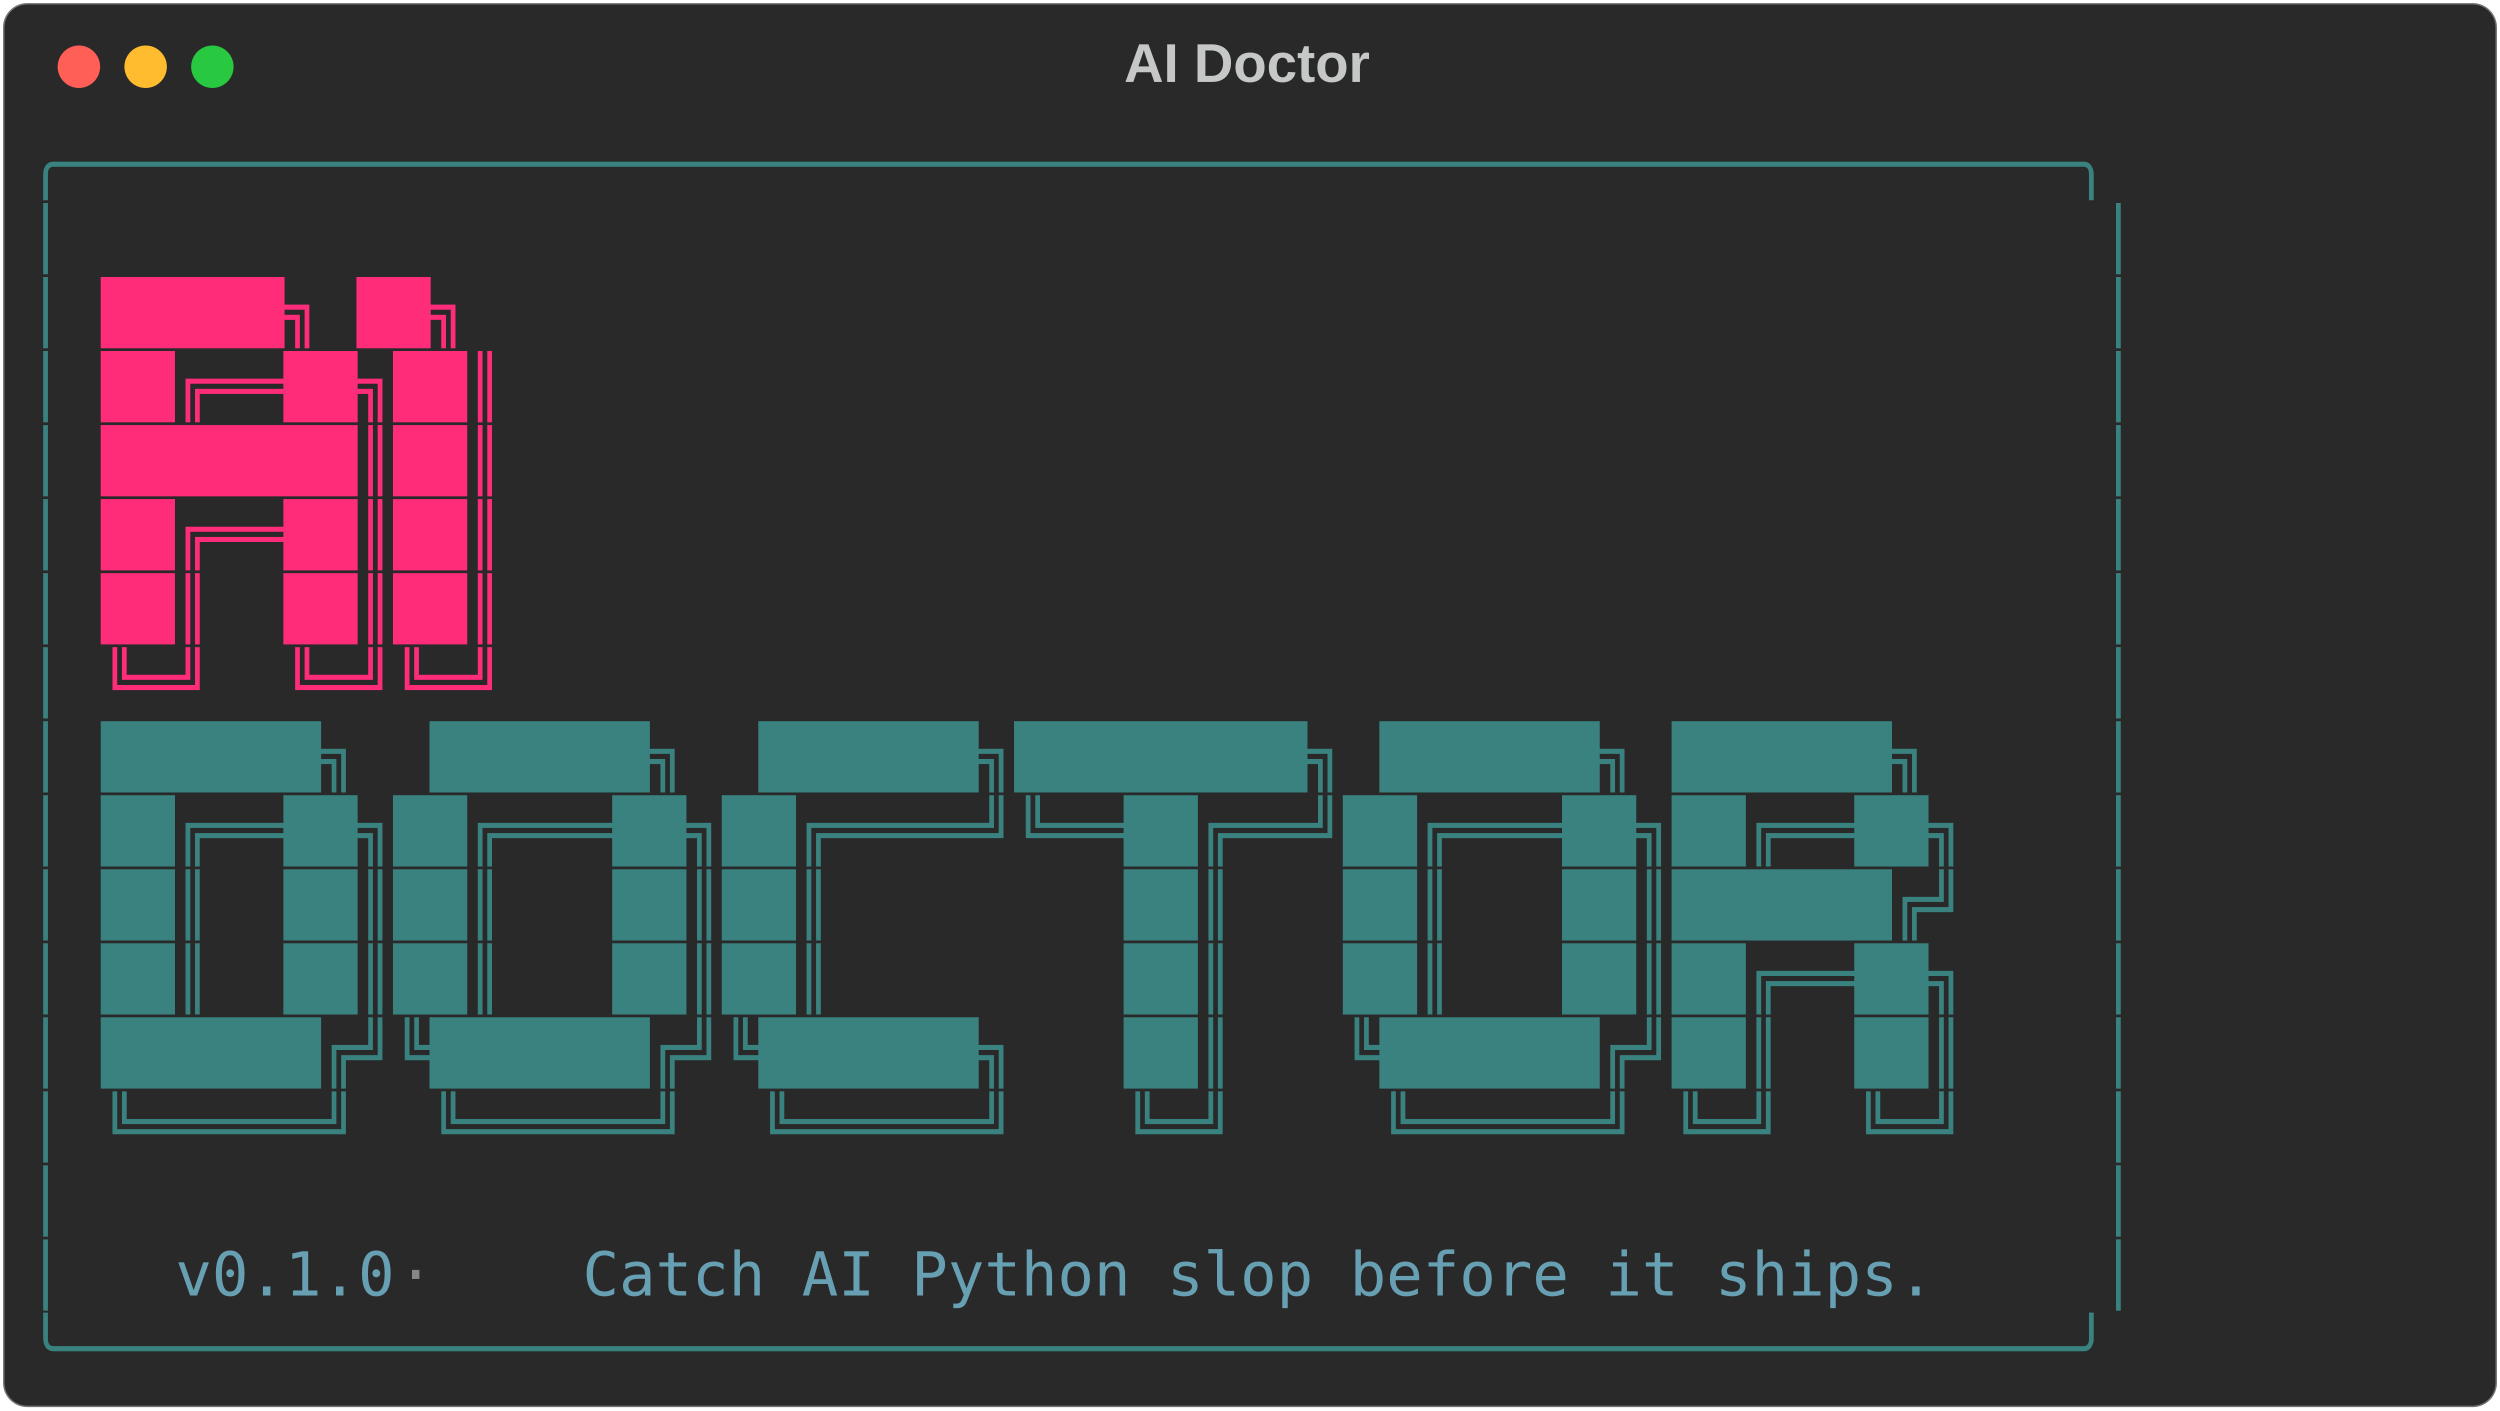
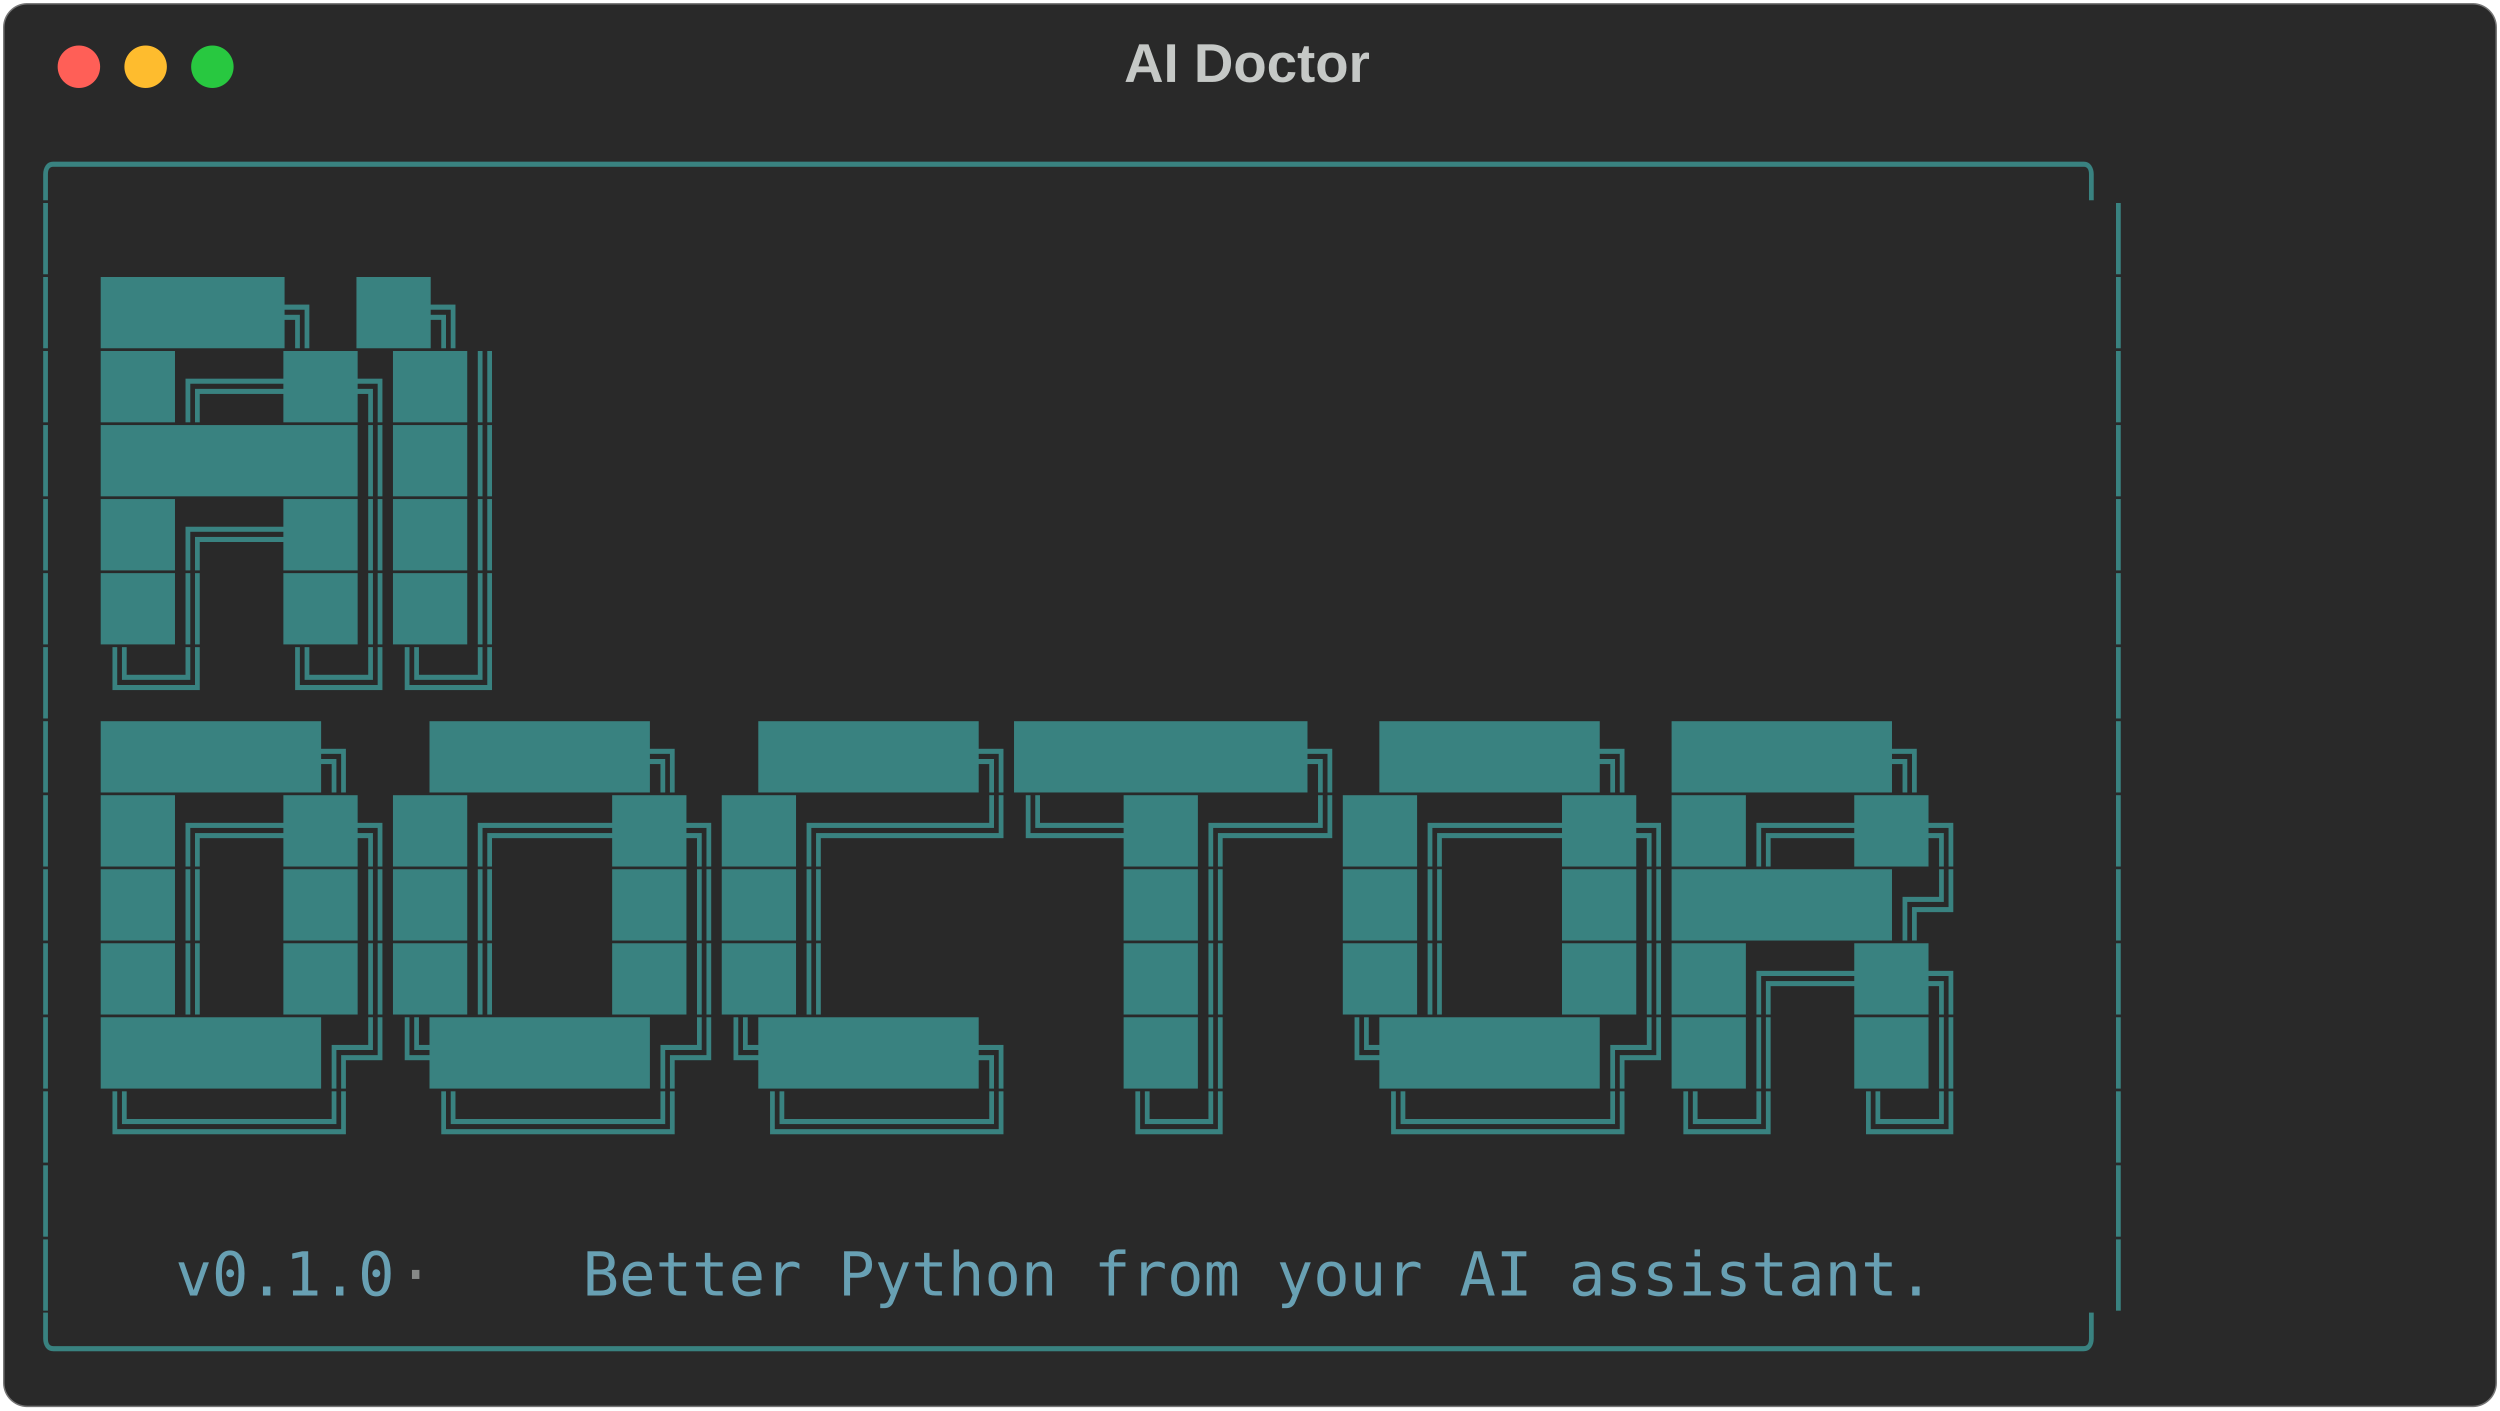
<svg xmlns="http://www.w3.org/2000/svg" class="rich-terminal" viewBox="0 0 824 464.8">
  <style>

    @font-face {
        font-family: "Fira Code";
        src: local("FiraCode-Regular"),
                url("https://cdnjs.cloudflare.com/ajax/libs/firacode/6.2.0/woff2/FiraCode-Regular.woff2") format("woff2"),
                url("https://cdnjs.cloudflare.com/ajax/libs/firacode/6.2.0/woff/FiraCode-Regular.woff") format("woff");
        font-style: normal;
        font-weight: 400;
    }
    @font-face {
        font-family: "Fira Code";
        src: local("FiraCode-Bold"),
                url("https://cdnjs.cloudflare.com/ajax/libs/firacode/6.2.0/woff2/FiraCode-Bold.woff2") format("woff2"),
                url("https://cdnjs.cloudflare.com/ajax/libs/firacode/6.2.0/woff/FiraCode-Bold.woff") format("woff");
        font-style: bold;
        font-weight: 700;
    }

-     .terminal-567597057-matrix {
+     .terminal-2333266278-matrix {
        font-family: Fira Code, monospace;
        font-size: 20px;
        line-height: 24.4px;
        font-variant-east-asian: full-width;
    }

-     .terminal-567597057-title {
+     .terminal-2333266278-title {
        font-size: 18px;
        font-weight: bold;
        font-family: arial;
    }

-     .terminal-567597057-r1 { fill: #398280 }
- .terminal-567597057-r2 { fill: #c5c8c6 }
- .terminal-567597057-r3 { fill: #ff2c7a;font-weight: bold }
- .terminal-567597057-r4 { fill: #398280;font-weight: bold }
- .terminal-567597057-r5 { fill: #68a0b3 }
- .terminal-567597057-r6 { fill: #868887 }
+     .terminal-2333266278-r1 { fill: #398280 }
+ .terminal-2333266278-r2 { fill: #c5c8c6 }
+ .terminal-2333266278-r3 { fill: #398280;font-weight: bold }
+ .terminal-2333266278-r4 { fill: #68a0b3 }
+ .terminal-2333266278-r5 { fill: #868887 }
    </style>
  <defs>
-     <clipPath id="terminal-567597057-clip-terminal">
+     <clipPath id="terminal-2333266278-clip-terminal">
      <rect x="0" y="0" width="804.2" height="413.8" />
    </clipPath>
-     <clipPath id="terminal-567597057-line-0">
+     <clipPath id="terminal-2333266278-line-0">
      <rect x="0" y="1.5" width="805.2" height="24.65" />
    </clipPath>
-     <clipPath id="terminal-567597057-line-1">
+     <clipPath id="terminal-2333266278-line-1">
      <rect x="0" y="25.9" width="805.2" height="24.65" />
    </clipPath>
-     <clipPath id="terminal-567597057-line-2">
+     <clipPath id="terminal-2333266278-line-2">
      <rect x="0" y="50.3" width="805.2" height="24.65" />
    </clipPath>
-     <clipPath id="terminal-567597057-line-3">
+     <clipPath id="terminal-2333266278-line-3">
      <rect x="0" y="74.7" width="805.2" height="24.65" />
    </clipPath>
-     <clipPath id="terminal-567597057-line-4">
+     <clipPath id="terminal-2333266278-line-4">
      <rect x="0" y="99.1" width="805.2" height="24.65" />
    </clipPath>
-     <clipPath id="terminal-567597057-line-5">
+     <clipPath id="terminal-2333266278-line-5">
      <rect x="0" y="123.5" width="805.2" height="24.65" />
    </clipPath>
-     <clipPath id="terminal-567597057-line-6">
+     <clipPath id="terminal-2333266278-line-6">
      <rect x="0" y="147.9" width="805.2" height="24.65" />
    </clipPath>
-     <clipPath id="terminal-567597057-line-7">
+     <clipPath id="terminal-2333266278-line-7">
      <rect x="0" y="172.3" width="805.2" height="24.65" />
    </clipPath>
-     <clipPath id="terminal-567597057-line-8">
+     <clipPath id="terminal-2333266278-line-8">
      <rect x="0" y="196.7" width="805.2" height="24.65" />
    </clipPath>
-     <clipPath id="terminal-567597057-line-9">
+     <clipPath id="terminal-2333266278-line-9">
      <rect x="0" y="221.1" width="805.2" height="24.65" />
    </clipPath>
-     <clipPath id="terminal-567597057-line-10">
+     <clipPath id="terminal-2333266278-line-10">
      <rect x="0" y="245.5" width="805.2" height="24.65" />
    </clipPath>
-     <clipPath id="terminal-567597057-line-11">
+     <clipPath id="terminal-2333266278-line-11">
      <rect x="0" y="269.9" width="805.2" height="24.65" />
    </clipPath>
-     <clipPath id="terminal-567597057-line-12">
+     <clipPath id="terminal-2333266278-line-12">
      <rect x="0" y="294.3" width="805.2" height="24.65" />
    </clipPath>
-     <clipPath id="terminal-567597057-line-13">
+     <clipPath id="terminal-2333266278-line-13">
      <rect x="0" y="318.7" width="805.2" height="24.65" />
    </clipPath>
-     <clipPath id="terminal-567597057-line-14">
+     <clipPath id="terminal-2333266278-line-14">
      <rect x="0" y="343.1" width="805.2" height="24.65" />
    </clipPath>
-     <clipPath id="terminal-567597057-line-15">
+     <clipPath id="terminal-2333266278-line-15">
      <rect x="0" y="367.5" width="805.2" height="24.65" />
    </clipPath>
  </defs>
  <rect fill="#292929" stroke="rgba(255,255,255,0.35)" stroke-width="1" x="1" y="1" width="822" height="462.8" rx="8" />
-   <text class="terminal-567597057-title" fill="#c5c8c6" text-anchor="middle" x="411" y="27">AI Doctor</text>
+   <text class="terminal-2333266278-title" fill="#c5c8c6" text-anchor="middle" x="411" y="27">AI Doctor</text>
  <g transform="translate(26,22)">
    <circle cx="0" cy="0" r="7" fill="#ff5f57" />
    <circle cx="22" cy="0" r="7" fill="#febc2e" />
    <circle cx="44" cy="0" r="7" fill="#28c840" />
  </g>
-   <g transform="translate(9, 41)" clip-path="url(#terminal-567597057-clip-terminal)">
-     <g class="terminal-567597057-matrix">
-       <text class="terminal-567597057-r1" x="0" y="20" textLength="695.4" clip-path="url(#terminal-567597057-line-0)">╭───────────────────────────────────────────────────────╮</text>
-       <text class="terminal-567597057-r2" x="805.2" y="20" textLength="12.2" clip-path="url(#terminal-567597057-line-0)">
+   <g transform="translate(9, 41)" clip-path="url(#terminal-2333266278-clip-terminal)">
+     <g class="terminal-2333266278-matrix">
+       <text class="terminal-2333266278-r1" x="0" y="20" textLength="695.4" clip-path="url(#terminal-2333266278-line-0)">╭───────────────────────────────────────────────────────╮</text>
+       <text class="terminal-2333266278-r2" x="805.2" y="20" textLength="12.2" clip-path="url(#terminal-2333266278-line-0)">
</text>
-       <text class="terminal-567597057-r1" x="0" y="44.4" textLength="12.2" clip-path="url(#terminal-567597057-line-1)">│</text>
-       <text class="terminal-567597057-r1" x="683.2" y="44.4" textLength="12.2" clip-path="url(#terminal-567597057-line-1)">│</text>
-       <text class="terminal-567597057-r2" x="805.2" y="44.4" textLength="12.2" clip-path="url(#terminal-567597057-line-1)">
+       <text class="terminal-2333266278-r1" x="0" y="44.4" textLength="12.2" clip-path="url(#terminal-2333266278-line-1)">│</text>
+       <text class="terminal-2333266278-r1" x="683.2" y="44.4" textLength="12.2" clip-path="url(#terminal-2333266278-line-1)">│</text>
+       <text class="terminal-2333266278-r2" x="805.2" y="44.4" textLength="12.2" clip-path="url(#terminal-2333266278-line-1)">
</text>
-       <text class="terminal-567597057-r1" x="0" y="68.8" textLength="12.2" clip-path="url(#terminal-567597057-line-2)">│</text>
-       <text class="terminal-567597057-r3" x="24.4" y="68.8" textLength="146.4" clip-path="url(#terminal-567597057-line-2)">  █████╗ ██╗</text>
-       <text class="terminal-567597057-r1" x="683.2" y="68.8" textLength="12.2" clip-path="url(#terminal-567597057-line-2)">│</text>
-       <text class="terminal-567597057-r2" x="805.2" y="68.8" textLength="12.2" clip-path="url(#terminal-567597057-line-2)">
+       <text class="terminal-2333266278-r1" x="0" y="68.8" textLength="12.2" clip-path="url(#terminal-2333266278-line-2)">│</text>
+       <text class="terminal-2333266278-r3" x="24.4" y="68.8" textLength="146.4" clip-path="url(#terminal-2333266278-line-2)">  █████╗ ██╗</text>
+       <text class="terminal-2333266278-r1" x="683.2" y="68.8" textLength="12.2" clip-path="url(#terminal-2333266278-line-2)">│</text>
+       <text class="terminal-2333266278-r2" x="805.2" y="68.8" textLength="12.2" clip-path="url(#terminal-2333266278-line-2)">
</text>
-       <text class="terminal-567597057-r1" x="0" y="93.2" textLength="12.2" clip-path="url(#terminal-567597057-line-3)">│</text>
-       <text class="terminal-567597057-r3" x="24.4" y="93.2" textLength="158.6" clip-path="url(#terminal-567597057-line-3)">  ██╔══██╗██║</text>
-       <text class="terminal-567597057-r1" x="683.2" y="93.2" textLength="12.2" clip-path="url(#terminal-567597057-line-3)">│</text>
-       <text class="terminal-567597057-r2" x="805.2" y="93.2" textLength="12.2" clip-path="url(#terminal-567597057-line-3)">
+       <text class="terminal-2333266278-r1" x="0" y="93.2" textLength="12.2" clip-path="url(#terminal-2333266278-line-3)">│</text>
+       <text class="terminal-2333266278-r3" x="24.4" y="93.2" textLength="158.6" clip-path="url(#terminal-2333266278-line-3)">  ██╔══██╗██║</text>
+       <text class="terminal-2333266278-r1" x="683.2" y="93.2" textLength="12.2" clip-path="url(#terminal-2333266278-line-3)">│</text>
+       <text class="terminal-2333266278-r2" x="805.2" y="93.2" textLength="12.2" clip-path="url(#terminal-2333266278-line-3)">
</text>
-       <text class="terminal-567597057-r1" x="0" y="117.6" textLength="12.2" clip-path="url(#terminal-567597057-line-4)">│</text>
-       <text class="terminal-567597057-r3" x="24.4" y="117.6" textLength="158.6" clip-path="url(#terminal-567597057-line-4)">  ███████║██║</text>
-       <text class="terminal-567597057-r1" x="683.2" y="117.6" textLength="12.2" clip-path="url(#terminal-567597057-line-4)">│</text>
-       <text class="terminal-567597057-r2" x="805.2" y="117.6" textLength="12.2" clip-path="url(#terminal-567597057-line-4)">
+       <text class="terminal-2333266278-r1" x="0" y="117.6" textLength="12.2" clip-path="url(#terminal-2333266278-line-4)">│</text>
+       <text class="terminal-2333266278-r3" x="24.4" y="117.6" textLength="158.6" clip-path="url(#terminal-2333266278-line-4)">  ███████║██║</text>
+       <text class="terminal-2333266278-r1" x="683.2" y="117.6" textLength="12.2" clip-path="url(#terminal-2333266278-line-4)">│</text>
+       <text class="terminal-2333266278-r2" x="805.2" y="117.6" textLength="12.2" clip-path="url(#terminal-2333266278-line-4)">
</text>
-       <text class="terminal-567597057-r1" x="0" y="142" textLength="12.2" clip-path="url(#terminal-567597057-line-5)">│</text>
-       <text class="terminal-567597057-r3" x="24.4" y="142" textLength="158.6" clip-path="url(#terminal-567597057-line-5)">  ██╔══██║██║</text>
-       <text class="terminal-567597057-r1" x="683.2" y="142" textLength="12.2" clip-path="url(#terminal-567597057-line-5)">│</text>
-       <text class="terminal-567597057-r2" x="805.2" y="142" textLength="12.2" clip-path="url(#terminal-567597057-line-5)">
+       <text class="terminal-2333266278-r1" x="0" y="142" textLength="12.2" clip-path="url(#terminal-2333266278-line-5)">│</text>
+       <text class="terminal-2333266278-r3" x="24.4" y="142" textLength="158.6" clip-path="url(#terminal-2333266278-line-5)">  ██╔══██║██║</text>
+       <text class="terminal-2333266278-r1" x="683.2" y="142" textLength="12.2" clip-path="url(#terminal-2333266278-line-5)">│</text>
+       <text class="terminal-2333266278-r2" x="805.2" y="142" textLength="12.2" clip-path="url(#terminal-2333266278-line-5)">
</text>
-       <text class="terminal-567597057-r1" x="0" y="166.4" textLength="12.2" clip-path="url(#terminal-567597057-line-6)">│</text>
-       <text class="terminal-567597057-r3" x="24.4" y="166.4" textLength="158.6" clip-path="url(#terminal-567597057-line-6)">  ██║  ██║██║</text>
-       <text class="terminal-567597057-r1" x="683.2" y="166.4" textLength="12.2" clip-path="url(#terminal-567597057-line-6)">│</text>
-       <text class="terminal-567597057-r2" x="805.2" y="166.4" textLength="12.2" clip-path="url(#terminal-567597057-line-6)">
+       <text class="terminal-2333266278-r1" x="0" y="166.4" textLength="12.2" clip-path="url(#terminal-2333266278-line-6)">│</text>
+       <text class="terminal-2333266278-r3" x="24.4" y="166.4" textLength="158.6" clip-path="url(#terminal-2333266278-line-6)">  ██║  ██║██║</text>
+       <text class="terminal-2333266278-r1" x="683.2" y="166.4" textLength="12.2" clip-path="url(#terminal-2333266278-line-6)">│</text>
+       <text class="terminal-2333266278-r2" x="805.2" y="166.4" textLength="12.2" clip-path="url(#terminal-2333266278-line-6)">
</text>
-       <text class="terminal-567597057-r1" x="0" y="190.8" textLength="12.2" clip-path="url(#terminal-567597057-line-7)">│</text>
-       <text class="terminal-567597057-r3" x="24.4" y="190.8" textLength="158.6" clip-path="url(#terminal-567597057-line-7)">  ╚═╝  ╚═╝╚═╝</text>
-       <text class="terminal-567597057-r1" x="683.2" y="190.8" textLength="12.2" clip-path="url(#terminal-567597057-line-7)">│</text>
-       <text class="terminal-567597057-r2" x="805.2" y="190.8" textLength="12.2" clip-path="url(#terminal-567597057-line-7)">
+       <text class="terminal-2333266278-r1" x="0" y="190.8" textLength="12.2" clip-path="url(#terminal-2333266278-line-7)">│</text>
+       <text class="terminal-2333266278-r3" x="24.4" y="190.8" textLength="158.6" clip-path="url(#terminal-2333266278-line-7)">  ╚═╝  ╚═╝╚═╝</text>
+       <text class="terminal-2333266278-r1" x="683.2" y="190.8" textLength="12.2" clip-path="url(#terminal-2333266278-line-7)">│</text>
+       <text class="terminal-2333266278-r2" x="805.2" y="190.8" textLength="12.2" clip-path="url(#terminal-2333266278-line-7)">
</text>
-       <text class="terminal-567597057-r1" x="0" y="215.2" textLength="12.2" clip-path="url(#terminal-567597057-line-8)">│</text>
-       <text class="terminal-567597057-r4" x="24.4" y="215.2" textLength="634.4" clip-path="url(#terminal-567597057-line-8)">  ██████╗  ██████╗  ██████╗████████╗ ██████╗ ██████╗</text>
-       <text class="terminal-567597057-r1" x="683.2" y="215.2" textLength="12.2" clip-path="url(#terminal-567597057-line-8)">│</text>
-       <text class="terminal-567597057-r2" x="805.2" y="215.2" textLength="12.2" clip-path="url(#terminal-567597057-line-8)">
+       <text class="terminal-2333266278-r1" x="0" y="215.2" textLength="12.2" clip-path="url(#terminal-2333266278-line-8)">│</text>
+       <text class="terminal-2333266278-r3" x="24.4" y="215.2" textLength="634.4" clip-path="url(#terminal-2333266278-line-8)">  ██████╗  ██████╗  ██████╗████████╗ ██████╗ ██████╗</text>
+       <text class="terminal-2333266278-r1" x="683.2" y="215.2" textLength="12.2" clip-path="url(#terminal-2333266278-line-8)">│</text>
+       <text class="terminal-2333266278-r2" x="805.2" y="215.2" textLength="12.2" clip-path="url(#terminal-2333266278-line-8)">
</text>
-       <text class="terminal-567597057-r1" x="0" y="239.6" textLength="12.2" clip-path="url(#terminal-567597057-line-9)">│</text>
-       <text class="terminal-567597057-r4" x="24.4" y="239.6" textLength="646.6" clip-path="url(#terminal-567597057-line-9)">  ██╔══██╗██╔═══██╗██╔════╝╚══██╔══╝██╔═══██╗██╔══██╗</text>
-       <text class="terminal-567597057-r1" x="683.2" y="239.6" textLength="12.2" clip-path="url(#terminal-567597057-line-9)">│</text>
-       <text class="terminal-567597057-r2" x="805.2" y="239.6" textLength="12.2" clip-path="url(#terminal-567597057-line-9)">
+       <text class="terminal-2333266278-r1" x="0" y="239.6" textLength="12.2" clip-path="url(#terminal-2333266278-line-9)">│</text>
+       <text class="terminal-2333266278-r3" x="24.4" y="239.6" textLength="646.6" clip-path="url(#terminal-2333266278-line-9)">  ██╔══██╗██╔═══██╗██╔════╝╚══██╔══╝██╔═══██╗██╔══██╗</text>
+       <text class="terminal-2333266278-r1" x="683.2" y="239.6" textLength="12.2" clip-path="url(#terminal-2333266278-line-9)">│</text>
+       <text class="terminal-2333266278-r2" x="805.2" y="239.6" textLength="12.2" clip-path="url(#terminal-2333266278-line-9)">
</text>
-       <text class="terminal-567597057-r1" x="0" y="264" textLength="12.2" clip-path="url(#terminal-567597057-line-10)">│</text>
-       <text class="terminal-567597057-r4" x="24.4" y="264" textLength="646.6" clip-path="url(#terminal-567597057-line-10)">  ██║  ██║██║   ██║██║        ██║   ██║   ██║██████╔╝</text>
-       <text class="terminal-567597057-r1" x="683.2" y="264" textLength="12.2" clip-path="url(#terminal-567597057-line-10)">│</text>
-       <text class="terminal-567597057-r2" x="805.2" y="264" textLength="12.2" clip-path="url(#terminal-567597057-line-10)">
+       <text class="terminal-2333266278-r1" x="0" y="264" textLength="12.2" clip-path="url(#terminal-2333266278-line-10)">│</text>
+       <text class="terminal-2333266278-r3" x="24.4" y="264" textLength="646.6" clip-path="url(#terminal-2333266278-line-10)">  ██║  ██║██║   ██║██║        ██║   ██║   ██║██████╔╝</text>
+       <text class="terminal-2333266278-r1" x="683.2" y="264" textLength="12.2" clip-path="url(#terminal-2333266278-line-10)">│</text>
+       <text class="terminal-2333266278-r2" x="805.2" y="264" textLength="12.2" clip-path="url(#terminal-2333266278-line-10)">
</text>
-       <text class="terminal-567597057-r1" x="0" y="288.4" textLength="12.2" clip-path="url(#terminal-567597057-line-11)">│</text>
-       <text class="terminal-567597057-r4" x="24.4" y="288.4" textLength="646.6" clip-path="url(#terminal-567597057-line-11)">  ██║  ██║██║   ██║██║        ██║   ██║   ██║██╔══██╗</text>
-       <text class="terminal-567597057-r1" x="683.2" y="288.4" textLength="12.2" clip-path="url(#terminal-567597057-line-11)">│</text>
-       <text class="terminal-567597057-r2" x="805.2" y="288.4" textLength="12.2" clip-path="url(#terminal-567597057-line-11)">
+       <text class="terminal-2333266278-r1" x="0" y="288.4" textLength="12.2" clip-path="url(#terminal-2333266278-line-11)">│</text>
+       <text class="terminal-2333266278-r3" x="24.4" y="288.4" textLength="646.6" clip-path="url(#terminal-2333266278-line-11)">  ██║  ██║██║   ██║██║        ██║   ██║   ██║██╔══██╗</text>
+       <text class="terminal-2333266278-r1" x="683.2" y="288.4" textLength="12.2" clip-path="url(#terminal-2333266278-line-11)">│</text>
+       <text class="terminal-2333266278-r2" x="805.2" y="288.4" textLength="12.2" clip-path="url(#terminal-2333266278-line-11)">
</text>
-       <text class="terminal-567597057-r1" x="0" y="312.8" textLength="12.2" clip-path="url(#terminal-567597057-line-12)">│</text>
-       <text class="terminal-567597057-r4" x="24.4" y="312.8" textLength="646.6" clip-path="url(#terminal-567597057-line-12)">  ██████╔╝╚██████╔╝╚██████╗   ██║   ╚██████╔╝██║  ██║</text>
-       <text class="terminal-567597057-r1" x="683.2" y="312.8" textLength="12.2" clip-path="url(#terminal-567597057-line-12)">│</text>
-       <text class="terminal-567597057-r2" x="805.2" y="312.8" textLength="12.2" clip-path="url(#terminal-567597057-line-12)">
+       <text class="terminal-2333266278-r1" x="0" y="312.8" textLength="12.2" clip-path="url(#terminal-2333266278-line-12)">│</text>
+       <text class="terminal-2333266278-r3" x="24.4" y="312.8" textLength="646.6" clip-path="url(#terminal-2333266278-line-12)">  ██████╔╝╚██████╔╝╚██████╗   ██║   ╚██████╔╝██║  ██║</text>
+       <text class="terminal-2333266278-r1" x="683.2" y="312.8" textLength="12.2" clip-path="url(#terminal-2333266278-line-12)">│</text>
+       <text class="terminal-2333266278-r2" x="805.2" y="312.8" textLength="12.2" clip-path="url(#terminal-2333266278-line-12)">
</text>
-       <text class="terminal-567597057-r1" x="0" y="337.2" textLength="12.2" clip-path="url(#terminal-567597057-line-13)">│</text>
-       <text class="terminal-567597057-r4" x="24.4" y="337.2" textLength="646.6" clip-path="url(#terminal-567597057-line-13)">  ╚═════╝  ╚═════╝  ╚═════╝   ╚═╝    ╚═════╝ ╚═╝  ╚═╝</text>
-       <text class="terminal-567597057-r1" x="683.2" y="337.2" textLength="12.2" clip-path="url(#terminal-567597057-line-13)">│</text>
-       <text class="terminal-567597057-r2" x="805.2" y="337.2" textLength="12.2" clip-path="url(#terminal-567597057-line-13)">
+       <text class="terminal-2333266278-r1" x="0" y="337.2" textLength="12.2" clip-path="url(#terminal-2333266278-line-13)">│</text>
+       <text class="terminal-2333266278-r3" x="24.4" y="337.2" textLength="646.6" clip-path="url(#terminal-2333266278-line-13)">  ╚═════╝  ╚═════╝  ╚═════╝   ╚═╝    ╚═════╝ ╚═╝  ╚═╝</text>
+       <text class="terminal-2333266278-r1" x="683.2" y="337.2" textLength="12.2" clip-path="url(#terminal-2333266278-line-13)">│</text>
+       <text class="terminal-2333266278-r2" x="805.2" y="337.2" textLength="12.2" clip-path="url(#terminal-2333266278-line-13)">
</text>
-       <text class="terminal-567597057-r1" x="0" y="361.6" textLength="12.2" clip-path="url(#terminal-567597057-line-14)">│</text>
-       <text class="terminal-567597057-r1" x="683.2" y="361.6" textLength="12.2" clip-path="url(#terminal-567597057-line-14)">│</text>
-       <text class="terminal-567597057-r2" x="805.2" y="361.6" textLength="12.2" clip-path="url(#terminal-567597057-line-14)">
+       <text class="terminal-2333266278-r1" x="0" y="361.6" textLength="12.2" clip-path="url(#terminal-2333266278-line-14)">│</text>
+       <text class="terminal-2333266278-r1" x="683.2" y="361.6" textLength="12.2" clip-path="url(#terminal-2333266278-line-14)">│</text>
+       <text class="terminal-2333266278-r2" x="805.2" y="361.6" textLength="12.2" clip-path="url(#terminal-2333266278-line-14)">
</text>
-       <text class="terminal-567597057-r1" x="0" y="386" textLength="12.2" clip-path="url(#terminal-567597057-line-15)">│</text>
-       <text class="terminal-567597057-r5" x="48.8" y="386" textLength="73.2" clip-path="url(#terminal-567597057-line-15)">v0.1.0</text>
-       <text class="terminal-567597057-r6" x="122" y="386" textLength="61" clip-path="url(#terminal-567597057-line-15)">  ·  </text>
-       <text class="terminal-567597057-r5" x="183" y="386" textLength="451.4" clip-path="url(#terminal-567597057-line-15)">Catch AI Python slop before it ships.</text>
-       <text class="terminal-567597057-r1" x="683.2" y="386" textLength="12.2" clip-path="url(#terminal-567597057-line-15)">│</text>
-       <text class="terminal-567597057-r2" x="805.2" y="386" textLength="12.2" clip-path="url(#terminal-567597057-line-15)">
+       <text class="terminal-2333266278-r1" x="0" y="386" textLength="12.2" clip-path="url(#terminal-2333266278-line-15)">│</text>
+       <text class="terminal-2333266278-r4" x="48.8" y="386" textLength="73.2" clip-path="url(#terminal-2333266278-line-15)">v0.1.0</text>
+       <text class="terminal-2333266278-r5" x="122" y="386" textLength="61" clip-path="url(#terminal-2333266278-line-15)">  ·  </text>
+       <text class="terminal-2333266278-r4" x="183" y="386" textLength="451.4" clip-path="url(#terminal-2333266278-line-15)">Better Python from your AI assistant.</text>
+       <text class="terminal-2333266278-r1" x="683.2" y="386" textLength="12.2" clip-path="url(#terminal-2333266278-line-15)">│</text>
+       <text class="terminal-2333266278-r2" x="805.2" y="386" textLength="12.2" clip-path="url(#terminal-2333266278-line-15)">
</text>
-       <text class="terminal-567597057-r1" x="0" y="410.4" textLength="695.4" clip-path="url(#terminal-567597057-line-16)">╰───────────────────────────────────────────────────────╯</text>
-       <text class="terminal-567597057-r2" x="805.2" y="410.4" textLength="12.2" clip-path="url(#terminal-567597057-line-16)">
+       <text class="terminal-2333266278-r1" x="0" y="410.4" textLength="695.4" clip-path="url(#terminal-2333266278-line-16)">╰───────────────────────────────────────────────────────╯</text>
+       <text class="terminal-2333266278-r2" x="805.2" y="410.4" textLength="12.2" clip-path="url(#terminal-2333266278-line-16)">
</text>
    </g>
  </g>
</svg>
